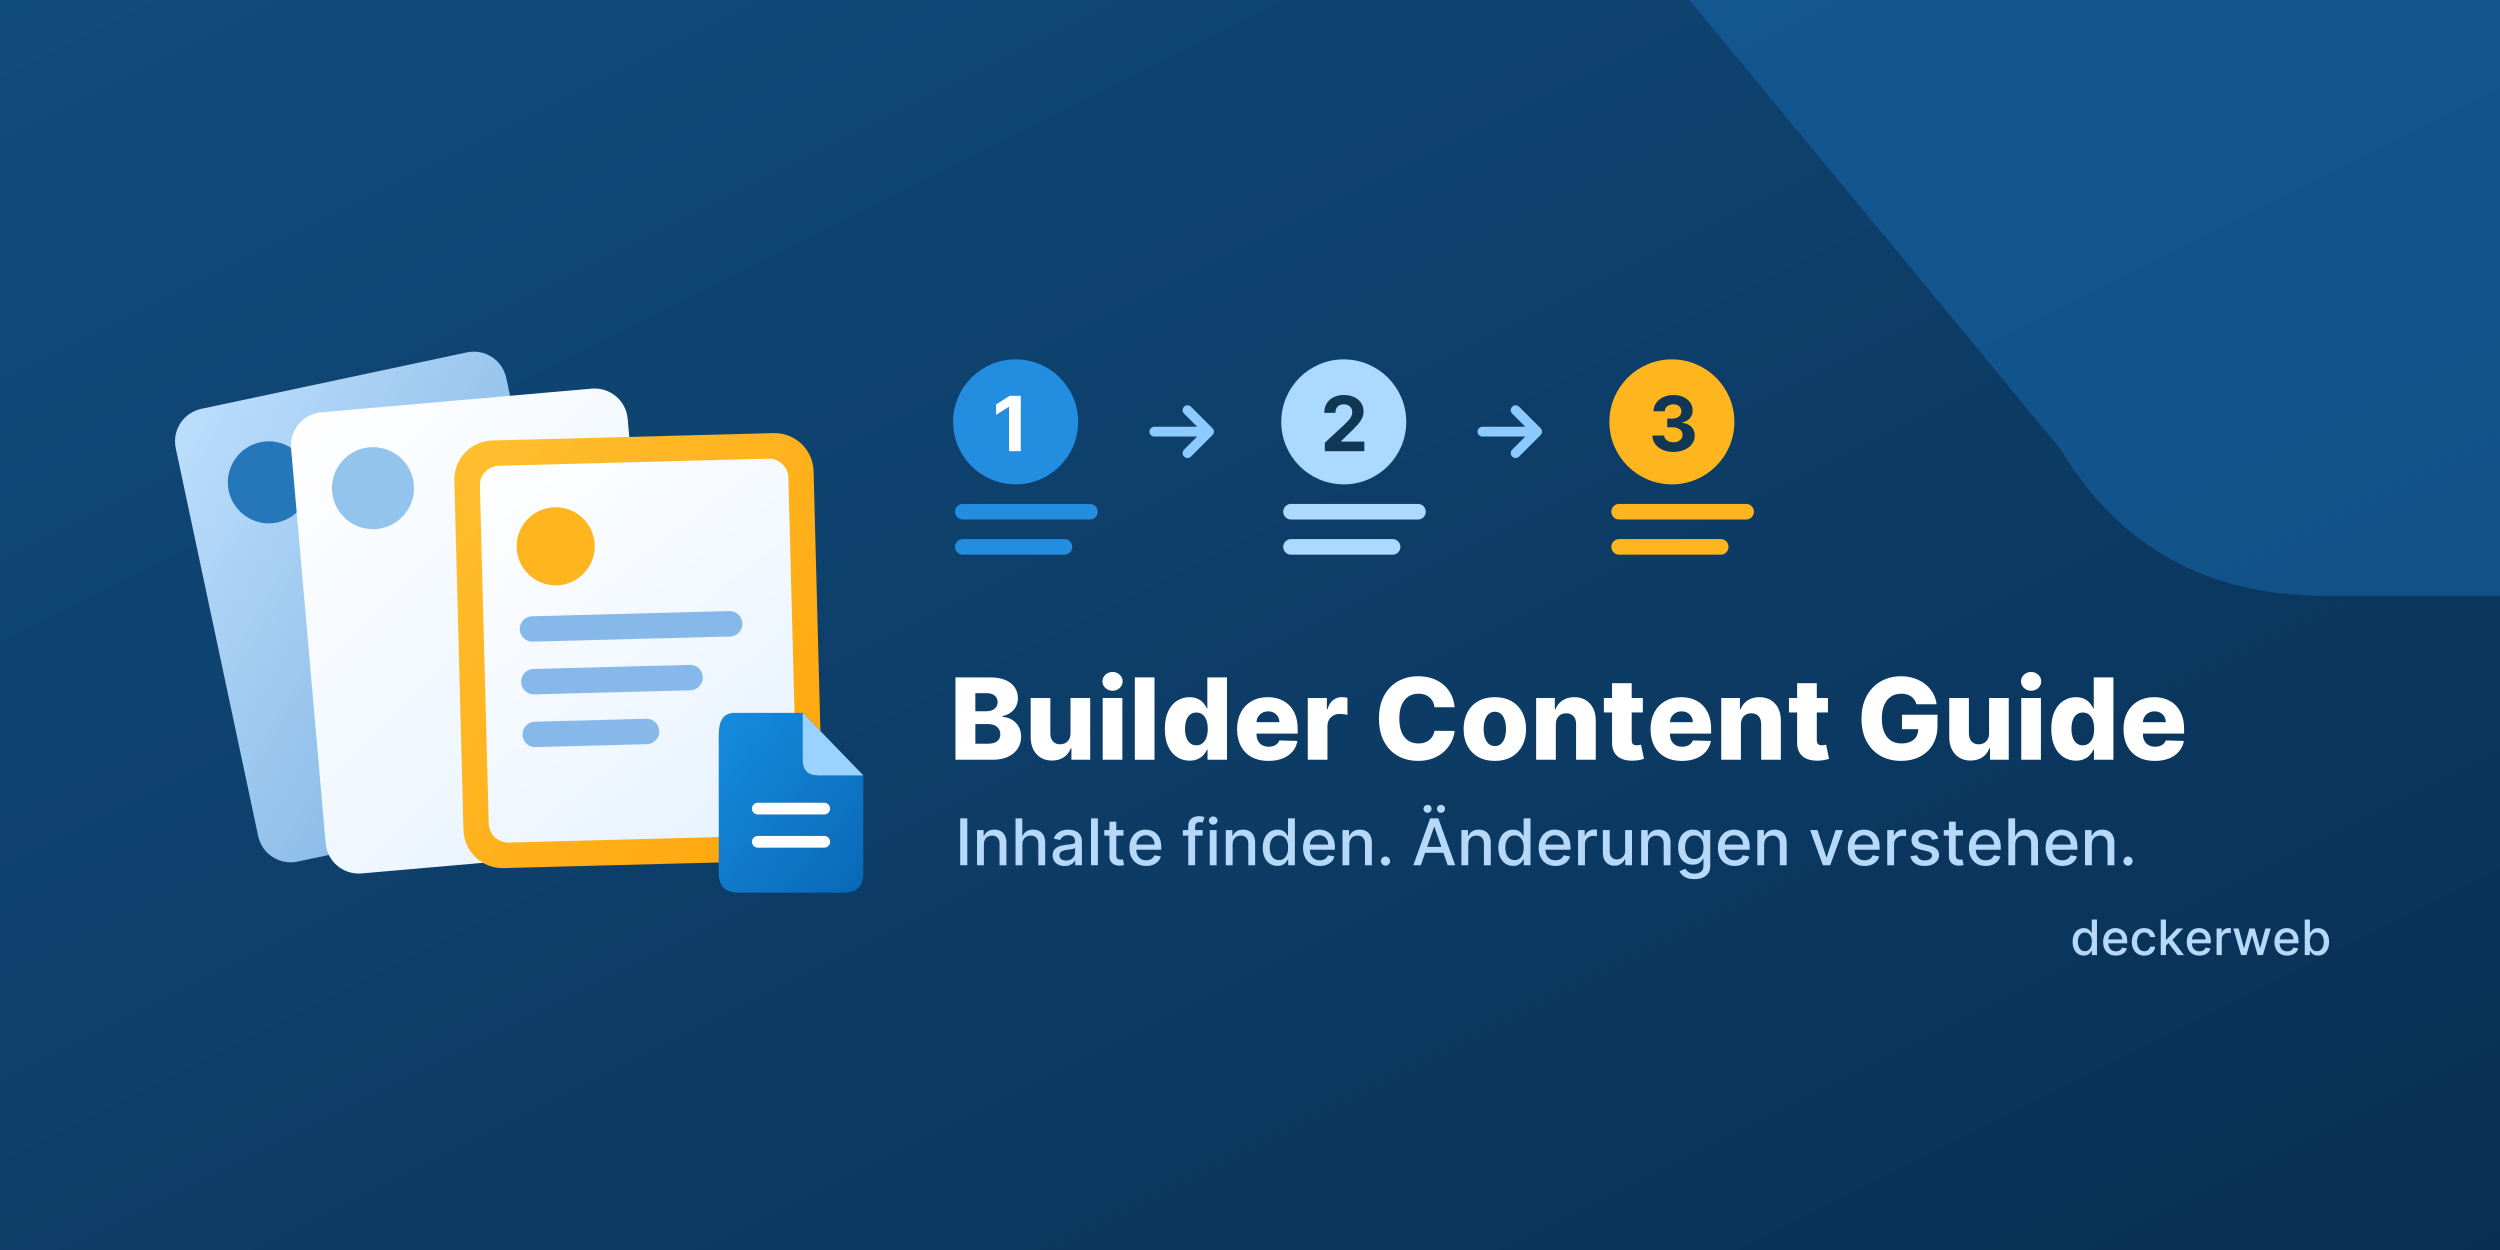
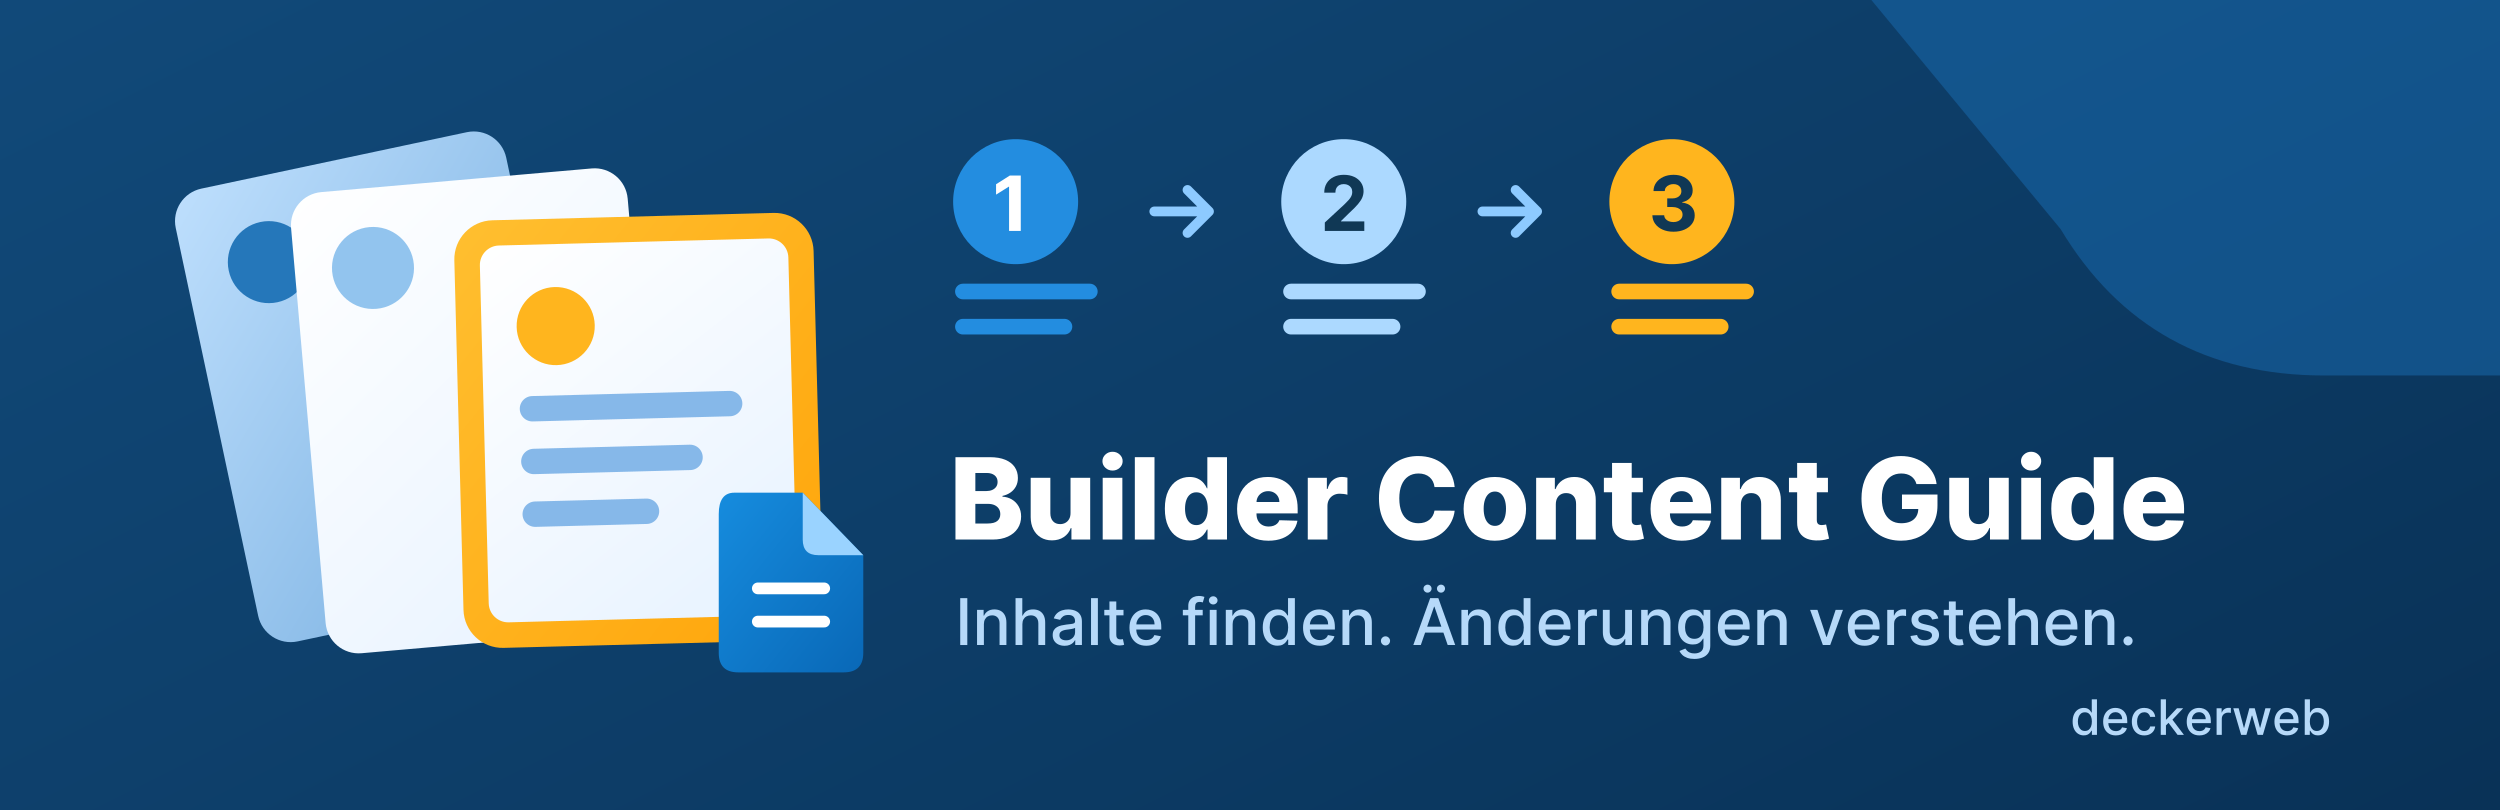
- <svg xmlns="http://www.w3.org/2000/svg" width="1280" height="640" viewBox="0 0 1280 640" role="img">
+ <svg xmlns="http://www.w3.org/2000/svg" width="772" height="250" viewBox="0 112.746 1280 414.508" role="img">
  <defs>
    <linearGradient id="navy" x2="1" y2="1">
      <stop stop-color="#124c7d" />
      <stop offset="1" stop-color="#082f53" />
    </linearGradient>
    <linearGradient id="rear" x2=".8" y2="1">
      <stop stop-color="#bedffd" />
      <stop offset="1" stop-color="#78afe0" />
    </linearGradient>
    <linearGradient id="paper" x2=".6" y2="1">
      <stop stop-color="#ffffff" />
      <stop offset="1" stop-color="#eaf4ff" />
    </linearGradient>
    <linearGradient id="amber" x2="1" y2="1">
      <stop stop-color="#ffbf30" />
      <stop offset="1" stop-color="#ffa50a" />
    </linearGradient>
    <linearGradient id="tab" x2="1" y2="1">
      <stop stop-color="#168cde" />
      <stop offset="1" stop-color="#0968b7" />
    </linearGradient>
  </defs>
  <rect x="0" y="0" width="1280" height="640" rx="0" fill="url(#navy)" />
  <path d="M865 0H1280V305H1190Q1100 305 1055 230Z" fill="#1767ab" opacity=".55" />
  <g transform="translate(112 186)">
    <g transform="rotate(-12 115 135)">
      <rect x="0" y="0" width="173" height="237" rx="17" fill="url(#rear)" />
      <circle cx="43" cy="44" r="21" fill="#2577ba" />
    </g>
    <g transform="rotate(-5 150 130)">
      <rect x="45" y="17" width="173" height="237" rx="17" fill="url(#paper)" />
      <circle cx="85" cy="58" r="21" fill="#92c4ee" />
    </g>
    <g transform="rotate(-1.5 200 150)">
      <rect x="123" y="38" width="184" height="219" rx="20" fill="url(#amber)" />
      <rect x="136" y="51" width="158" height="193" rx="10" fill="url(#paper)" />
      <circle cx="174" cy="93" r="20" fill="#ffb51e" />
      <path d="M161 135h101M161 162h80M161 189h57" fill="none" stroke="#86b8e9" stroke-width="13" stroke-linecap="round" />
    </g>
    <path d="M264 179H299L330 211V261Q330 271 320 271H266Q256 271 256 261V190Q256 179 264 179Z" fill="url(#tab)" />
    <path d="M299 179V203Q299 211 307 211H330Z" fill="#9ad3ff" />
    <path d="M276 228H310M276 245H310" stroke="white" stroke-width="6" stroke-linecap="round" />
  </g>
  <circle cx="520" cy="216" r="32" fill="#238de0" />
  <g aria-label="1" fill="white" transform="translate(508,231) scale(0.01384943, -0.01384943)">
    <path transform="translate(0,0)" d="M1056.795 2048V0H624.002V1636.806H612.002L143.201 1343.205V1727.199L650.401 2048Z" />
  </g>
  <path d="M493 262h65M493 280h52" stroke="#238de0" stroke-width="8" stroke-linecap="round" />
  <path d="M591 221h26m-9-11 11 11-11 11" stroke="#8dcaff" stroke-width="5" fill="none" stroke-linecap="round" stroke-linejoin="round" />
  <circle cx="688" cy="216" r="32" fill="#acd9ff" />
  <g aria-label="2" fill="#103855" transform="translate(676,231) scale(0.01384943, -0.01384943)">
    <path transform="translate(0,0)" d="M166.402 0V311.995L895.2 987.197Q988.401 1076.999 1051.901 1148.9Q1115.402 1220.801 1148.102 1290.402Q1180.802 1360.002 1180.802 1440.803Q1180.802 1531.403 1140.102 1596.604Q1099.401 1661.805 1028.401 1697.305Q957.4 1732.805 866.799 1732.805Q773.398 1732.805 703.297 1694.805Q633.197 1656.804 594.996 1586.004Q556.796 1515.203 556.796 1416.802H145.603Q145.603 1618.401 237.003 1766.401Q328.402 1914.4 492.002 1995.2Q655.601 2076 869.999 2076Q1089.598 2076 1253.497 1998.5Q1417.396 1921 1508.095 1784.2Q1598.795 1647.401 1598.795 1469.602Q1598.795 1353.602 1553.195 1240.702Q1507.595 1127.802 1391.596 990.602Q1275.596 853.403 1064.798 660.803L765.591 367.995V354.395H1626.395V0Z" />
  </g>
  <path d="M661 262h65M661 280h52" stroke="#acd9ff" stroke-width="8" stroke-linecap="round" />
  <path d="M759 221h26m-9-11 11 11-11 11" stroke="#8dcaff" stroke-width="5" fill="none" stroke-linecap="round" stroke-linejoin="round" />
  <circle cx="856" cy="216" r="32" fill="#ffb51e" />
  <g aria-label="3" fill="#103855" transform="translate(844,231) scale(0.01384943, -0.01384943)">
    <path transform="translate(0,0)" d="M923.199 -28Q698.8 -28 524.501 49.3Q350.202 126.599 249.802 263.399Q149.403 400.198 145.603 579.197H582.395Q586.195 504.196 631.496 447.696Q676.796 391.195 752.797 359.995Q828.798 328.794 923.999 328.794Q1023 328.794 1099.201 363.695Q1175.402 398.595 1218.403 460.796Q1261.404 522.997 1260.804 603.998Q1261.404 686.399 1215.903 749.8Q1170.403 813.201 1085.802 849.002Q1001.201 884.802 884.799 884.802H694.4V1203.198H884.799Q983.4 1203.198 1058.501 1236.999Q1133.602 1270.799 1175.902 1331.6Q1218.203 1392.401 1217.603 1472.802Q1218.203 1550.403 1181.802 1608.804Q1145.402 1667.204 1079.901 1700.005Q1014.4 1732.805 927.199 1732.805Q839.198 1732.805 766.098 1701.205Q692.997 1669.605 648.996 1611.804Q604.996 1554.003 602.396 1476.002H187.203Q190.203 1653.202 288.102 1788.201Q386.002 1923.201 552.401 1999.6Q718.801 2076 928.799 2076Q1140.998 2076 1300.097 1999.2Q1459.197 1922.4 1547.496 1791.7Q1635.795 1661 1635.195 1499.201Q1636.395 1326.801 1528.496 1212.001Q1420.597 1097.201 1248.797 1066.4V1050.4Q1475.196 1021.4 1593.796 893.7Q1712.395 765.999 1711.195 575.199Q1711.795 400.4 1610.496 264Q1509.196 127.6 1331.297 49.8Q1153.398 -28 923.199 -28Z" />
  </g>
  <path d="M829 262h65M829 280h52" stroke="#ffb51e" stroke-width="8" stroke-linecap="round" />
  <g aria-label="Builder Content Guide" fill="#ffffff" transform="translate(486,389) scale(0.02059659, -0.02059659)">
    <path transform="translate(0,0)" d="M155.201 0V2048H1008.799Q1238.799 2048 1394.199 1982.9Q1549.599 1917.8 1628.398 1801.1Q1707.198 1684.4 1707.198 1529.6Q1707.198 1412.799 1658.298 1321.199Q1609.398 1229.6 1523.098 1169.6Q1436.799 1109.6 1323.999 1085.6V1065.6Q1448.399 1060.4 1553.798 999.2Q1659.198 938 1723.198 829.6Q1787.198 721.2 1787.198 572.8Q1787.198 407.6 1703.198 278.2Q1619.199 148.8 1460.199 74.4Q1301.199 0 1074.399 0ZM649.598 399.197H956Q1116.602 399.197 1193.102 460.098Q1269.603 520.998 1269.603 630.399Q1269.603 708.799 1232.602 766.5Q1195.602 824.2 1127.602 855.7Q1059.601 887.201 964.801 887.201H649.598ZM649.598 1205.599H924Q1004.801 1205.599 1067.701 1232.799Q1130.602 1260 1166.502 1310.8Q1202.402 1361.601 1202.402 1433.601Q1202.402 1536.602 1129.202 1595.902Q1056.002 1655.203 932 1655.203H649.598Z" />
    <path transform="translate(1870,0)" d="M1145.601 663.199V1536H1634.397V0H1168V285.6H1152Q1101.2 144.6 978.4 62.3Q855.6 -20 683.2 -20Q525.601 -20 406.801 51.9Q288.001 123.8 222.001 253.5Q156.001 383.2 155.201 556.8V1536H643.997V652.799Q644.797 527.998 709.698 455.998Q774.598 383.997 887.198 383.997Q959.999 383.997 1018.699 416.598Q1077.4 449.198 1111.9 511.398Q1146.401 573.599 1145.601 663.199Z" />
    <path transform="translate(3660,0)" d="M155.201 0V1536H643.997V0ZM400.399 1715.201Q296.6 1715.201 222.7 1783.829Q148.8 1852.457 148.8 1948.828Q148.8 2045.2 222.814 2113.799Q296.828 2182.399 399.999 2182.399Q504.198 2182.399 577.698 2113.771Q651.198 2045.143 651.198 1948.772Q651.198 1852.401 577.698 1783.801Q504.198 1715.201 400.399 1715.201Z" />
    <path transform="translate(4459,0)" d="M643.997 2048V0H155.201V2048Z" />
    <path transform="translate(5258,0)" d="M716.001 -22.4Q546.401 -22.4 407.001 65.9Q267.601 154.2 185.001 329.9Q102.401 505.6 102.401 767.2Q102.401 1038 188.201 1212.8Q274.001 1387.6 413.601 1471.8Q553.201 1556 713.601 1556Q834.802 1556 921.102 1514.5Q1007.402 1473 1063.102 1408.1Q1118.802 1343.2 1148.001 1272.8H1158.402V2048H1647.198V0H1163.202V248.8H1148.001Q1117.202 178 1060.002 116.1Q1002.802 54.2 917.402 15.9Q832.002 -22.4 716.001 -22.4ZM885.599 359.197Q974.8 359.197 1038 409.698Q1101.201 460.198 1135.001 551.899Q1168.802 643.599 1168.802 768Q1168.802 893.601 1135.201 984.701Q1101.601 1075.802 1038.4 1125.102Q975.2 1174.403 885.599 1174.403Q794.798 1174.403 732.098 1124.302Q669.397 1074.202 636.697 982.901Q603.997 891.601 603.997 768Q603.997 643.999 636.897 552.099Q669.797 460.198 732.498 409.698Q795.198 359.197 885.599 359.197Z" />
    <path transform="translate(7060,0)" d="M872.8 -28.8Q631.6 -28.8 457.5 66.5Q283.401 161.8 189.701 339.3Q96.001 516.8 96.001 762.4Q96.001 1000 190.101 1178.5Q284.201 1357 455.3 1456.5Q626.4 1556 858.4 1556Q1021.599 1556 1157.799 1504.8Q1293.998 1453.6 1393.198 1353.701Q1492.398 1253.801 1546.998 1107.601Q1601.598 961.401 1601.598 772V649.601H267.201V933.599H1147.202Q1146.402 1012.4 1110.101 1073.201Q1073.801 1134.001 1011.301 1168.602Q948.8 1203.202 868 1203.202Q786.199 1203.202 720.898 1166.502Q655.597 1129.801 617.797 1067.6Q579.997 1005.4 578.397 926.399V636.801Q578.397 542.8 615.297 472.299Q652.198 401.799 720.198 362.898Q788.199 323.998 882.4 323.998Q946.6 323.998 999.7 342.098Q1052.801 360.198 1091.001 395.298Q1129.201 430.399 1148.001 480.799L1596.798 467.998Q1568.798 316.799 1474.198 205.299Q1379.598 93.8 1226.999 32.5Q1074.399 -28.8 872.8 -28.8Z" />
    <path transform="translate(8758,0)" d="M155.201 0V1536H629.597V1256.001H645.597Q687.597 1408.4 782.797 1482.6Q877.998 1556.8 1003.998 1556.8Q1037.998 1556.8 1074.198 1552.2Q1110.398 1547.6 1140.798 1539.2V1114.403Q1105.598 1126.203 1049.098 1133.103Q992.598 1140.003 948.798 1140.003Q861.598 1140.003 792.498 1101.503Q723.397 1063.003 683.697 994.302Q643.997 925.602 643.997 834.402V0Z" />
    <path transform="translate(10550,0)" d="M2014.398 1305.602H1513.602Q1504.402 1383.002 1473.102 1444.802Q1441.801 1506.603 1390.701 1550.903Q1339.6 1595.203 1270.4 1618.803Q1201.2 1642.403 1116.799 1642.403Q967.599 1642.403 860.298 1569.203Q752.997 1496.002 695.697 1357.802Q638.396 1219.601 638.396 1024Q638.396 820.399 696.497 682.598Q754.597 544.798 861.498 475.197Q968.399 405.597 1113.599 405.597Q1195.6 405.597 1263.2 426.797Q1330.8 447.997 1382.301 488.697Q1433.801 529.398 1467.502 587.698Q1501.202 645.998 1513.602 719.999L2014.398 716.799Q2000.798 581.398 1935.598 448.999Q1870.398 316.599 1755.998 208.499Q1641.598 100.399 1478.298 36.2Q1314.999 -28 1104 -28Q826 -28 606.4 94.4Q386.8 216.8 259.8 452Q132.801 687.2 132.801 1024Q132.801 1362.4 261.8 1597.2Q390.8 1832 610.8 1954Q830.8 2076 1104 2076Q1290.199 2076 1447.899 2024.6Q1605.598 1973.2 1725.998 1874.7Q1846.398 1776.201 1921.198 1633.101Q1995.998 1490.001 2014.398 1305.602Z" />
    <path transform="translate(12691,0)" d="M872 -28.8Q630.4 -28.8 456.7 70.6Q283.001 170 189.501 348.4Q96.001 526.8 96.001 763.2Q96.001 1000 189.501 1178.6Q283.001 1357.2 456.7 1456.6Q630.4 1556 872 1556Q1113.599 1556 1287.299 1456.6Q1460.998 1357.2 1554.498 1178.6Q1647.998 1000 1647.998 763.2Q1647.998 526.8 1554.498 348.4Q1460.998 170 1287.299 70.6Q1113.599 -28.8 872 -28.8ZM875.199 339.998Q962.801 339.998 1024.001 393.798Q1085.202 447.598 1117.402 543.599Q1149.602 639.599 1149.602 766.4Q1149.602 894 1117.402 989.801Q1085.202 1085.601 1024.001 1139.602Q962.801 1193.602 875.199 1193.602Q784.398 1193.602 721.598 1139.602Q658.797 1085.601 626.597 989.801Q594.397 894 594.397 766.4Q594.397 639.599 626.597 543.599Q658.797 447.598 721.598 393.798Q784.398 339.998 875.199 339.998Z" />
    <path transform="translate(14435,0)" d="M643.997 876.001V0H155.201V1536H619.997V1254.401H636.797Q687.597 1394.6 810.797 1475.3Q933.997 1556 1103.997 1556Q1265.597 1556 1385.397 1483.7Q1505.197 1411.4 1571.397 1281.7Q1637.597 1152 1636.797 979.2V0H1148.001V883.201Q1148.801 1010.602 1083.2 1082.902Q1017.6 1155.203 901.599 1155.203Q824.599 1155.203 766.498 1121.803Q708.398 1088.402 676.597 1026.002Q644.797 963.601 643.997 876.001Z" />
    <path transform="translate(16221,0)" d="M1021.598 1536V1176.002H52.801V1536ZM256.001 1904H744.797V483.199Q744.797 437.599 759.497 410.498Q774.198 383.398 801.898 371.698Q829.598 359.998 868.798 359.998Q896.599 359.998 928.398 365.698Q960.198 371.398 975.998 375.198L1049.598 22.4Q1015.198 11.8 951.798 -2.9Q888.399 -17.6 799.999 -21.6Q628 -29.6 505.701 18.6Q383.401 66.8 318.901 170Q254.401 273.2 256.001 428.799Z" />
    <path transform="translate(17338,0)" d="M872.8 -28.8Q631.6 -28.8 457.5 66.5Q283.401 161.8 189.701 339.3Q96.001 516.8 96.001 762.4Q96.001 1000 190.101 1178.5Q284.201 1357 455.3 1456.5Q626.4 1556 858.4 1556Q1021.599 1556 1157.799 1504.8Q1293.998 1453.6 1393.198 1353.701Q1492.398 1253.801 1546.998 1107.601Q1601.598 961.401 1601.598 772V649.601H267.201V933.599H1147.202Q1146.402 1012.4 1110.101 1073.201Q1073.801 1134.001 1011.301 1168.602Q948.8 1203.202 868 1203.202Q786.199 1203.202 720.898 1166.502Q655.597 1129.801 617.797 1067.6Q579.997 1005.4 578.397 926.399V636.801Q578.397 542.8 615.297 472.299Q652.198 401.799 720.198 362.898Q788.199 323.998 882.4 323.998Q946.6 323.998 999.7 342.098Q1052.801 360.198 1091.001 395.298Q1129.201 430.399 1148.001 480.799L1596.798 467.998Q1568.798 316.799 1474.198 205.299Q1379.598 93.8 1226.999 32.5Q1074.399 -28.8 872.8 -28.8Z" />
    <path transform="translate(19036,0)" d="M643.997 876.001V0H155.201V1536H619.997V1254.401H636.797Q687.597 1394.6 810.797 1475.3Q933.997 1556 1103.997 1556Q1265.597 1556 1385.397 1483.7Q1505.197 1411.4 1571.397 1281.7Q1637.597 1152 1636.797 979.2V0H1148.001V883.201Q1148.801 1010.602 1083.2 1082.902Q1017.6 1155.203 901.599 1155.203Q824.599 1155.203 766.498 1121.803Q708.398 1088.402 676.597 1026.002Q644.797 963.601 643.997 876.001Z" />
    <path transform="translate(20822,0)" d="M1021.598 1536V1176.002H52.801V1536ZM256.001 1904H744.797V483.199Q744.797 437.599 759.497 410.498Q774.198 383.398 801.898 371.698Q829.598 359.998 868.798 359.998Q896.599 359.998 928.398 365.698Q960.198 371.398 975.998 375.198L1049.598 22.4Q1015.198 11.8 951.798 -2.9Q888.399 -17.6 799.999 -21.6Q628 -29.6 505.701 18.6Q383.401 66.8 318.901 170Q254.401 273.2 256.001 428.799Z" />
    <path transform="translate(22545,0)" d="M1499.202 1379.2Q1482.202 1441.801 1449.102 1490.302Q1416.001 1538.802 1368.101 1573.002Q1320.201 1607.203 1258 1624.803Q1195.8 1642.403 1121.599 1642.403Q973.199 1642.403 864.598 1570.003Q755.997 1497.602 697.197 1360.202Q638.396 1222.801 638.396 1027.2Q638.396 829.999 695.397 690.998Q752.397 551.998 860.398 478.797Q968.399 405.597 1121.599 405.597Q1258.4 405.597 1352.901 450.297Q1447.401 494.998 1496.102 577.099Q1544.802 659.2 1544.802 770.401L1636.802 759.201H1139.2V1119.999H2021.598V848.799Q2021.598 574.2 1905.299 378Q1788.999 181.8 1585.299 76.9Q1381.599 -28 1118.399 -28Q824.8 -28 602.9 99.2Q381 226.4 256.9 461.6Q132.801 696.8 132.801 1020.8Q132.801 1272.6 207.9 1468.3Q283 1664 417.4 1799.8Q551.8 1935.6 729.4 2005.8Q906.999 2076 1111.999 2076Q1289.999 2076 1443.299 2025.1Q1596.599 1974.2 1715.099 1880.9Q1833.598 1787.6 1907.598 1659.9Q1981.598 1532.2 1999.999 1379.2Z" />
    <path transform="translate(24704,0)" d="M1145.601 663.199V1536H1634.397V0H1168V285.6H1152Q1101.2 144.6 978.4 62.3Q855.6 -20 683.2 -20Q525.601 -20 406.801 51.9Q288.001 123.8 222.001 253.5Q156.001 383.2 155.201 556.8V1536H643.997V652.799Q644.797 527.998 709.698 455.998Q774.598 383.997 887.198 383.997Q959.999 383.997 1018.699 416.598Q1077.4 449.198 1111.9 511.398Q1146.401 573.599 1145.601 663.199Z" />
    <path transform="translate(26494,0)" d="M155.201 0V1536H643.997V0ZM400.399 1715.201Q296.6 1715.201 222.7 1783.829Q148.8 1852.457 148.8 1948.828Q148.8 2045.2 222.814 2113.799Q296.828 2182.399 399.999 2182.399Q504.198 2182.399 577.698 2113.771Q651.198 2045.143 651.198 1948.772Q651.198 1852.401 577.698 1783.801Q504.198 1715.201 400.399 1715.201Z" />
    <path transform="translate(27293,0)" d="M716.001 -22.4Q546.401 -22.4 407.001 65.9Q267.601 154.2 185.001 329.9Q102.401 505.6 102.401 767.2Q102.401 1038 188.201 1212.8Q274.001 1387.6 413.601 1471.8Q553.201 1556 713.601 1556Q834.802 1556 921.102 1514.5Q1007.402 1473 1063.102 1408.1Q1118.802 1343.2 1148.001 1272.8H1158.402V2048H1647.198V0H1163.202V248.8H1148.001Q1117.202 178 1060.002 116.1Q1002.802 54.2 917.402 15.9Q832.002 -22.4 716.001 -22.4ZM885.599 359.197Q974.8 359.197 1038 409.698Q1101.201 460.198 1135.001 551.899Q1168.802 643.599 1168.802 768Q1168.802 893.601 1135.201 984.701Q1101.601 1075.802 1038.4 1125.102Q975.2 1174.403 885.599 1174.403Q794.798 1174.403 732.098 1124.302Q669.397 1074.202 636.697 982.901Q603.997 891.601 603.997 768Q603.997 643.999 636.897 552.099Q669.797 460.198 732.498 409.698Q795.198 359.197 885.599 359.197Z" />
    <path transform="translate(29095,0)" d="M872.8 -28.8Q631.6 -28.8 457.5 66.5Q283.401 161.8 189.701 339.3Q96.001 516.8 96.001 762.4Q96.001 1000 190.101 1178.5Q284.201 1357 455.3 1456.5Q626.4 1556 858.4 1556Q1021.599 1556 1157.799 1504.8Q1293.998 1453.6 1393.198 1353.701Q1492.398 1253.801 1546.998 1107.601Q1601.598 961.401 1601.598 772V649.601H267.201V933.599H1147.202Q1146.402 1012.4 1110.101 1073.201Q1073.801 1134.001 1011.301 1168.602Q948.8 1203.202 868 1203.202Q786.199 1203.202 720.898 1166.502Q655.597 1129.801 617.797 1067.6Q579.997 1005.4 578.397 926.399V636.801Q578.397 542.8 615.297 472.299Q652.198 401.799 720.198 362.898Q788.199 323.998 882.4 323.998Q946.6 323.998 999.7 342.098Q1052.801 360.198 1091.001 395.298Q1129.201 430.399 1148.001 480.799L1596.798 467.998Q1568.798 316.799 1474.198 205.299Q1379.598 93.8 1226.999 32.5Q1074.399 -28.8 872.8 -28.8Z" />
  </g>
  <g aria-label="Inhalte finden. Änderungen verstehen." fill="#b6d9f9" transform="translate(489,443) scale(0.01171875, -0.01171875)">
    <path transform="translate(0,0)" d="M534.402 2048V0H224.799V2048Z" />
    <path transform="translate(759,0)" d="M500.003 911.999V0H200.799V1536H488.003V1285.599H507.203Q560.403 1408.4 673.703 1482.2Q787.003 1556 960.003 1556Q1117.403 1556 1235.103 1490.3Q1352.803 1424.6 1418.103 1295.8Q1483.403 1167 1483.203 976.8V0H1183.999V940.799Q1184.199 1108.398 1097.3 1202.598Q1010.4 1296.797 858.401 1296.797Q754.401 1296.797 673.502 1251.697Q592.602 1206.598 546.403 1120.498Q500.203 1034.399 500.003 911.999Z" />
    <path transform="translate(2441,0)" d="M500.003 911.999V0H200.799V2048H496.003V1285.599H515.203Q568.803 1410.2 679.803 1483.1Q790.803 1556 969.603 1556Q1127.803 1556 1246.303 1491.2Q1364.803 1426.4 1430.503 1297.6Q1496.203 1168.8 1496.003 976.8V0H1196.799V940.799Q1196.999 1109.998 1109.9 1203.398Q1022.8 1296.797 868.001 1296.797Q761.801 1296.797 678.502 1251.697Q595.202 1206.598 547.703 1120.498Q500.203 1034.399 500.003 911.999Z" />
    <path transform="translate(4136,0)" d="M647.999 -33.6Q501.799 -33.6 384.099 20.5Q266.399 74.6 197.599 178.8Q128.799 283 128.799 433.6Q128.799 564.4 178.999 648.3Q229.199 732.2 314.199 781.2Q399.199 830.2 504.099 855Q608.999 879.8 718.399 892.8Q856.199 909.2 941.898 919.7Q1027.598 930.2 1066.998 953.9Q1106.398 977.6 1106.398 1032V1039.2Q1106.398 1169.599 1032.799 1241.599Q959.199 1313.598 814.4 1313.598Q663.401 1313.598 576.702 1247.498Q490.002 1181.399 456.803 1099.999L175.999 1163.998Q225.999 1303.998 322.298 1390.499Q418.598 1476.999 544.799 1516.5Q670.999 1556 809.6 1556Q901.801 1556 1005.202 1534.3Q1108.602 1512.599 1199.402 1455.699Q1290.202 1398.799 1347.902 1293.299Q1405.602 1187.8 1405.602 1020V0H1113.599V209.6H1101.599Q1073.198 152.4 1015.298 96.2Q957.398 40 866.298 3.2Q775.198 -33.6 647.999 -33.6ZM712.801 205.602Q837.4 205.602 925.699 254.801Q1013.999 304.001 1060.598 383.401Q1107.198 462.8 1107.198 553.6V751.999Q1090.798 735.799 1045.498 722.599Q1000.199 709.399 942.299 699.599Q884.4 689.799 829.1 682.599Q773.8 675.399 736.801 670.399Q650.401 658.799 578.701 633.099Q507.002 607.399 464.302 558.9Q421.603 510.4 421.603 430.4Q421.603 319.201 503.802 262.401Q586.001 205.602 712.801 205.602Z" />
    <path transform="translate(5739,0)" d="M500.003 2048V0H200.799V2048Z" />
    <path transform="translate(6440,0)" d="M918.402 1536V1295.998H79.199V1536ZM303.999 1904H603.203V450.801Q603.203 364.401 629.003 320.502Q654.802 276.602 696.602 261.302Q738.402 246.002 787.202 246.002Q823.401 246.002 850.102 250.802Q876.802 255.602 892.002 258.802L946.402 11.6Q919.802 2.2 871.702 -8.6Q823.601 -19.4 752.001 -20.4Q634 -22.4 531.799 21.9Q429.599 66.2 366.599 158Q303.599 249.8 303.999 389.201Z" />
    <path transform="translate(7487,0)" d="M863.2 -31.2Q636.4 -31.2 472.5 66.5Q308.599 164.2 220.299 341.7Q131.999 519.2 131.999 757.6Q131.999 994 220.399 1174Q308.799 1354 468.2 1455Q627.6 1556 841.6 1556Q972.401 1556 1094.201 1513.2Q1216.002 1470.4 1312.802 1378.299Q1409.602 1286.199 1466.002 1139.399Q1522.402 992.599 1522.402 784V678.399H300.799V902.401H1228.798Q1228.598 1019.6 1180.899 1111.299Q1133.199 1202.999 1046.699 1255.898Q960.2 1308.798 844 1308.798Q717.801 1308.798 624.602 1247.498Q531.403 1186.199 480.703 1087.4Q430.003 988.6 429.603 873.601V699.199Q429.603 545.2 484.203 437.201Q538.802 329.201 636.802 272.602Q734.801 216.002 865.6 216.002Q951.4 216.002 1021.3 240.402Q1091.199 264.802 1141.999 313.702Q1192.799 362.601 1219.999 435.201L1503.202 384.002Q1469.202 259.201 1381.802 165.701Q1294.402 72.2 1162.501 20.5Q1030.601 -31.2 863.2 -31.2Z" />
    <path transform="translate(9887,0)" d="M932.002 1536V1295.998H64V1536ZM301.599 0V1714.398Q301.599 1857.999 364.799 1953.399Q427.999 2048.8 531.999 2096.4Q636 2144 757.6 2144Q848.201 2144 912.101 2129.6Q976.002 2115.2 1007.202 2103.2L936.802 1860.798Q916.402 1867.398 883.202 1875.698Q850.001 1883.998 803.202 1883.998Q694.002 1883.998 647.402 1830.198Q600.803 1776.398 600.803 1674.399V0Z" />
    <path transform="translate(10926,0)" d="M200.799 0V1536H500.003V0ZM352.101 1772.799Q274.4 1772.799 218.8 1825.206Q163.2 1877.614 163.2 1951.207Q163.2 2024.8 218.829 2077.201Q274.458 2129.601 352.001 2129.601Q429.802 2129.601 485.302 2077.194Q540.802 2024.786 540.802 1951.193Q540.802 1877.599 485.302 1825.199Q429.802 1772.799 352.101 1772.799Z" />
    <path transform="translate(11627,0)" d="M500.003 911.999V0H200.799V1536H488.003V1285.599H507.203Q560.403 1408.4 673.703 1482.2Q787.003 1556 960.003 1556Q1117.403 1556 1235.103 1490.3Q1352.803 1424.6 1418.103 1295.8Q1483.403 1167 1483.203 976.8V0H1183.999V940.799Q1184.199 1108.398 1097.3 1202.598Q1010.4 1296.797 858.401 1296.797Q754.401 1296.797 673.502 1251.697Q592.602 1206.598 546.403 1120.498Q500.203 1034.399 500.003 911.999Z" />
    <path transform="translate(13309,0)" d="M775.999 -29.6Q589.599 -29.6 444.499 65.6Q299.399 160.8 216.499 338.6Q133.599 516.4 133.599 764.8Q133.599 1014 217.299 1191.2Q300.999 1368.4 446.899 1462.2Q592.799 1556 778.399 1556Q921.198 1556 1008.398 1508.5Q1095.598 1461 1144.398 1397.9Q1193.198 1334.8 1219.999 1287.2H1237.598V2048H1536.802V0H1244.798V239.2H1219.999Q1192.798 190 1142.498 126.9Q1092.198 63.8 1004.098 17.1Q915.998 -29.6 775.999 -29.6ZM842.401 224.803Q971.2 224.803 1060.5 293.302Q1149.799 361.802 1196.499 484.101Q1243.198 606.401 1243.198 768Q1243.198 928.399 1197.299 1048.299Q1151.399 1168.198 1062.1 1234.898Q972.8 1301.597 842.401 1301.597Q707.202 1301.597 616.902 1231.698Q526.603 1161.798 481.303 1041.099Q436.003 920.399 436.003 768Q436.003 614.001 482.103 490.901Q528.203 367.802 618.502 296.302Q708.802 224.803 842.401 224.803Z" />
    <path transform="translate(15071,0)" d="M863.2 -31.2Q636.4 -31.2 472.5 66.5Q308.599 164.2 220.299 341.7Q131.999 519.2 131.999 757.6Q131.999 994 220.399 1174Q308.799 1354 468.2 1455Q627.6 1556 841.6 1556Q972.401 1556 1094.201 1513.2Q1216.002 1470.4 1312.802 1378.299Q1409.602 1286.199 1466.002 1139.399Q1522.402 992.599 1522.402 784V678.399H300.799V902.401H1228.798Q1228.598 1019.6 1180.899 1111.299Q1133.199 1202.999 1046.699 1255.898Q960.2 1308.798 844 1308.798Q717.801 1308.798 624.602 1247.498Q531.403 1186.199 480.703 1087.4Q430.003 988.6 429.603 873.601V699.199Q429.603 545.2 484.203 437.201Q538.802 329.201 636.802 272.602Q734.801 216.002 865.6 216.002Q951.4 216.002 1021.3 240.402Q1091.199 264.802 1141.999 313.702Q1192.799 362.601 1219.999 435.201L1503.202 384.002Q1469.202 259.201 1381.802 165.701Q1294.402 72.2 1162.501 20.5Q1030.601 -31.2 863.2 -31.2Z" />
    <path transform="translate(16725,0)" d="M500.003 911.999V0H200.799V1536H488.003V1285.599H507.203Q560.403 1408.4 673.703 1482.2Q787.003 1556 960.003 1556Q1117.403 1556 1235.103 1490.3Q1352.803 1424.6 1418.103 1295.8Q1483.403 1167 1483.203 976.8V0H1183.999V940.799Q1184.199 1108.398 1097.3 1202.598Q1010.4 1296.797 858.401 1296.797Q754.401 1296.797 673.502 1251.697Q592.602 1206.598 546.403 1120.498Q500.203 1034.399 500.003 911.999Z" />
    <path transform="translate(18407,0)" d="M398.401 -19.2Q316 -19.2 257.1 39.5Q198.199 98.201 198.399 180.801Q198.199 262.802 257.1 321.402Q316 380.002 398.401 380.002Q479.601 380.002 538.901 321.402Q598.202 262.802 598.402 180.801Q598.202 126.001 570.702 80.5Q543.201 35 498.201 7.9Q453.201 -19.2 398.401 -19.2Z" />
    <path transform="translate(19950,0)" d="M398.404 0H70.4L807.199 2048H1164.005L1900.804 0H1572.8L993.602 1675.997H977.602ZM452.802 801.6H1516.802V542.398H452.802ZM692.002 2288.799Q621.201 2288.799 568.201 2341.199Q515.201 2393.6 515.201 2463.2Q515.201 2537.6 568.201 2587.601Q621.201 2637.601 692.002 2637.601Q767.002 2637.601 817.502 2587.601Q868.003 2537.6 868.003 2463.2Q868.003 2393.6 817.502 2341.199Q767.002 2288.799 692.002 2288.799ZM1280.002 2288.799Q1209.202 2288.799 1156.202 2341.199Q1103.201 2393.6 1103.201 2463.2Q1103.201 2537.6 1156.202 2587.601Q1209.202 2637.601 1280.002 2637.601Q1355.003 2637.601 1405.503 2587.601Q1456.003 2537.6 1456.003 2463.2Q1456.003 2393.6 1405.503 2341.199Q1355.003 2288.799 1280.002 2288.799Z" />
    <path transform="translate(21921,0)" d="M500.003 911.999V0H200.799V1536H488.003V1285.599H507.203Q560.403 1408.4 673.703 1482.2Q787.003 1556 960.003 1556Q1117.403 1556 1235.103 1490.3Q1352.803 1424.6 1418.103 1295.8Q1483.403 1167 1483.203 976.8V0H1183.999V940.799Q1184.199 1108.398 1097.3 1202.598Q1010.4 1296.797 858.401 1296.797Q754.401 1296.797 673.502 1251.697Q592.602 1206.598 546.403 1120.498Q500.203 1034.399 500.003 911.999Z" />
    <path transform="translate(23603,0)" d="M775.999 -29.6Q589.599 -29.6 444.499 65.6Q299.399 160.8 216.499 338.6Q133.599 516.4 133.599 764.8Q133.599 1014 217.299 1191.2Q300.999 1368.4 446.899 1462.2Q592.799 1556 778.399 1556Q921.198 1556 1008.398 1508.5Q1095.598 1461 1144.398 1397.9Q1193.198 1334.8 1219.999 1287.2H1237.598V2048H1536.802V0H1244.798V239.2H1219.999Q1192.798 190 1142.498 126.9Q1092.198 63.8 1004.098 17.1Q915.998 -29.6 775.999 -29.6ZM842.401 224.803Q971.2 224.803 1060.5 293.302Q1149.799 361.802 1196.499 484.101Q1243.198 606.401 1243.198 768Q1243.198 928.399 1197.299 1048.299Q1151.399 1168.198 1062.1 1234.898Q972.8 1301.597 842.401 1301.597Q707.202 1301.597 616.902 1231.698Q526.603 1161.798 481.303 1041.099Q436.003 920.399 436.003 768Q436.003 614.001 482.103 490.901Q528.203 367.802 618.502 296.302Q708.802 224.803 842.401 224.803Z" />
    <path transform="translate(25365,0)" d="M863.2 -31.2Q636.4 -31.2 472.5 66.5Q308.599 164.2 220.299 341.7Q131.999 519.2 131.999 757.6Q131.999 994 220.399 1174Q308.799 1354 468.2 1455Q627.6 1556 841.6 1556Q972.401 1556 1094.201 1513.2Q1216.002 1470.4 1312.802 1378.299Q1409.602 1286.199 1466.002 1139.399Q1522.402 992.599 1522.402 784V678.399H300.799V902.401H1228.798Q1228.598 1019.6 1180.899 1111.299Q1133.199 1202.999 1046.699 1255.898Q960.2 1308.798 844 1308.798Q717.801 1308.798 624.602 1247.498Q531.403 1186.199 480.703 1087.4Q430.003 988.6 429.603 873.601V699.199Q429.603 545.2 484.203 437.201Q538.802 329.201 636.802 272.602Q734.801 216.002 865.6 216.002Q951.4 216.002 1021.3 240.402Q1091.199 264.802 1141.999 313.702Q1192.799 362.601 1219.999 435.201L1503.202 384.002Q1469.202 259.201 1381.802 165.701Q1294.402 72.2 1162.501 20.5Q1030.601 -31.2 863.2 -31.2Z" />
    <path transform="translate(27019,0)" d="M200.799 0V1536H490.403V1291.999H506.403Q548.403 1415.6 654.703 1487.4Q761.002 1559.2 896.002 1559.2Q924.002 1559.2 962.302 1557.3Q1000.602 1555.4 1023.202 1551.8V1265.597Q1005.402 1270.797 959.402 1277.397Q913.402 1283.997 867.202 1283.997Q761.402 1283.997 678.502 1239.497Q595.603 1194.997 547.803 1116.698Q500.003 1038.398 500.003 937.598V0Z" />
    <path transform="translate(28101,0)" d="M1174.399 636.801V1536H1473.603V0H1180V266.4H1164Q1110.8 143.4 994.6 61.7Q878.4 -20 704.8 -20Q557.399 -20 443.699 45.6Q329.999 111.2 265.499 240Q200.999 368.8 200.799 559.2V1536H500.003V595.201Q500.203 438.002 587.302 345.002Q674.402 252.003 812.802 252.003Q897.001 252.003 980.301 293.902Q1063.6 335.802 1119.1 421.102Q1174.599 506.401 1174.399 636.801Z" />
    <path transform="translate(29775,0)" d="M500.003 911.999V0H200.799V1536H488.003V1285.599H507.203Q560.403 1408.4 673.703 1482.2Q787.003 1556 960.003 1556Q1117.403 1556 1235.103 1490.3Q1352.803 1424.6 1418.103 1295.8Q1483.403 1167 1483.203 976.8V0H1183.999V940.799Q1184.199 1108.398 1097.3 1202.598Q1010.4 1296.797 858.401 1296.797Q754.401 1296.797 673.502 1251.697Q592.602 1206.598 546.403 1120.498Q500.203 1034.399 500.003 911.999Z" />
    <path transform="translate(31457,0)" d="M844.801 -608Q661.8 -608 530.499 -560.1Q399.199 -512.199 315.899 -432.899Q232.599 -353.598 191.999 -259.998L448.803 -154.399Q476.003 -197.799 521.603 -247.399Q567.203 -296.999 645.702 -332.098Q724.202 -367.198 848.001 -367.198Q1018.2 -367.198 1129.099 -284.798Q1239.999 -202.399 1239.999 -21.6V280H1220.799Q1193.999 230.799 1143.598 170.699Q1093.198 110.599 1004.998 66.9Q916.798 23.2 775.999 23.2Q594.399 23.2 448.899 108.8Q303.399 194.4 218.499 361.8Q133.599 529.2 133.599 774.4Q133.599 1018.8 217.299 1194Q300.999 1369.2 446.899 1462.6Q592.799 1556 778.399 1556Q921.198 1556 1009.198 1508.5Q1097.198 1461 1146.798 1397.9Q1196.398 1334.8 1223.198 1287.2H1244.798V1536H1537.602V-34.399Q1537.602 -231.799 1445.902 -358.7Q1354.202 -485.6 1197.402 -546.8Q1040.601 -608 844.801 -608ZM842.401 271.202Q971.2 271.202 1060.5 331.702Q1149.799 392.202 1196.499 505.701Q1243.198 619.201 1243.198 777.6Q1243.198 933.199 1197.299 1051.099Q1151.399 1168.998 1062.1 1235.298Q972.8 1301.597 842.401 1301.597Q707.202 1301.597 616.902 1232.098Q526.603 1162.598 481.303 1043.899Q436.003 925.199 436.003 777.6Q436.003 626.8 482.103 512.901Q528.203 399.001 618.502 335.102Q708.802 271.202 842.401 271.202Z" />
    <path transform="translate(33195,0)" d="M863.2 -31.2Q636.4 -31.2 472.5 66.5Q308.599 164.2 220.299 341.7Q131.999 519.2 131.999 757.6Q131.999 994 220.399 1174Q308.799 1354 468.2 1455Q627.6 1556 841.6 1556Q972.401 1556 1094.201 1513.2Q1216.002 1470.4 1312.802 1378.299Q1409.602 1286.199 1466.002 1139.399Q1522.402 992.599 1522.402 784V678.399H300.799V902.401H1228.798Q1228.598 1019.6 1180.899 1111.299Q1133.199 1202.999 1046.699 1255.898Q960.2 1308.798 844 1308.798Q717.801 1308.798 624.602 1247.498Q531.403 1186.199 480.703 1087.4Q430.003 988.6 429.603 873.601V699.199Q429.603 545.2 484.203 437.201Q538.802 329.201 636.802 272.602Q734.801 216.002 865.6 216.002Q951.4 216.002 1021.3 240.402Q1091.199 264.802 1141.999 313.702Q1192.799 362.601 1219.999 435.201L1503.202 384.002Q1469.202 259.201 1381.802 165.701Q1294.402 72.2 1162.501 20.5Q1030.601 -31.2 863.2 -31.2Z" />
    <path transform="translate(34849,0)" d="M500.003 911.999V0H200.799V1536H488.003V1285.599H507.203Q560.403 1408.4 673.703 1482.2Q787.003 1556 960.003 1556Q1117.403 1556 1235.103 1490.3Q1352.803 1424.6 1418.103 1295.8Q1483.403 1167 1483.203 976.8V0H1183.999V940.799Q1184.199 1108.398 1097.3 1202.598Q1010.4 1296.797 858.401 1296.797Q754.401 1296.797 673.502 1251.697Q592.602 1206.598 546.403 1120.498Q500.203 1034.399 500.003 911.999Z" />
    <path transform="translate(37277,0)" d="M1515.203 1536 957.603 0H637.598L79.999 1536H400.803L789.601 353.603H805.601L1194.399 1536Z" />
    <path transform="translate(38872,0)" d="M863.2 -31.2Q636.4 -31.2 472.5 66.5Q308.599 164.2 220.299 341.7Q131.999 519.2 131.999 757.6Q131.999 994 220.399 1174Q308.799 1354 468.2 1455Q627.6 1556 841.6 1556Q972.401 1556 1094.201 1513.2Q1216.002 1470.4 1312.802 1378.299Q1409.602 1286.199 1466.002 1139.399Q1522.402 992.599 1522.402 784V678.399H300.799V902.401H1228.798Q1228.598 1019.6 1180.899 1111.299Q1133.199 1202.999 1046.699 1255.898Q960.2 1308.798 844 1308.798Q717.801 1308.798 624.602 1247.498Q531.403 1186.199 480.703 1087.4Q430.003 988.6 429.603 873.601V699.199Q429.603 545.2 484.203 437.201Q538.802 329.201 636.802 272.602Q734.801 216.002 865.6 216.002Q951.4 216.002 1021.3 240.402Q1091.199 264.802 1141.999 313.702Q1192.799 362.601 1219.999 435.201L1503.202 384.002Q1469.202 259.201 1381.802 165.701Q1294.402 72.2 1162.501 20.5Q1030.601 -31.2 863.2 -31.2Z" />
    <path transform="translate(40526,0)" d="M200.799 0V1536H490.403V1291.999H506.403Q548.403 1415.6 654.703 1487.4Q761.002 1559.2 896.002 1559.2Q924.002 1559.2 962.302 1557.3Q1000.602 1555.4 1023.202 1551.8V1265.597Q1005.402 1270.797 959.402 1277.397Q913.402 1283.997 867.202 1283.997Q761.402 1283.997 678.502 1239.497Q595.603 1194.997 547.803 1116.698Q500.003 1038.398 500.003 937.598V0Z" />
    <path transform="translate(41608,0)" d="M1352.003 1160.798 1080.799 1112.799Q1064 1164.599 1027.4 1211.799Q990.8 1258.998 928.9 1289.098Q867 1319.198 773.601 1319.198Q646.602 1319.198 561.602 1262.398Q476.603 1205.599 476.803 1116.8Q476.603 1039.6 533.902 993Q591.202 946.401 717.601 916.001L962.402 860.001Q1174.403 811.401 1278.303 709.101Q1382.203 606.801 1382.403 444.001Q1382.203 305.601 1302.503 198.3Q1222.803 91 1081.502 29.9Q940.202 -31.2 754.401 -31.2Q496 -31.2 333.099 79.201Q170.199 189.601 132.799 393.602L421.603 438.401Q449.403 324.602 533.302 267.102Q617.202 209.602 752.001 209.602Q899.2 209.602 987.1 271.202Q1074.999 332.801 1075.199 421.6Q1074.999 494.4 1021.699 543.2Q968.4 591.999 857.6 616.799L598.4 674.399Q382.599 722.599 280.399 829.999Q178.199 937.399 178.399 1100.799Q178.199 1236.8 254.099 1339.1Q329.999 1441.4 463.9 1498.7Q597.8 1556 771.201 1556Q1020.202 1556 1163.103 1448.4Q1306.003 1340.799 1352.003 1160.798Z" />
    <path transform="translate(43117,0)" d="M918.402 1536V1295.998H79.199V1536ZM303.999 1904H603.203V450.801Q603.203 364.401 629.003 320.502Q654.802 276.602 696.602 261.302Q738.402 246.002 787.202 246.002Q823.401 246.002 850.102 250.802Q876.802 255.602 892.002 258.802L946.402 11.6Q919.802 2.2 871.702 -8.6Q823.601 -19.4 752.001 -20.4Q634 -22.4 531.799 21.9Q429.599 66.2 366.599 158Q303.599 249.8 303.999 389.201Z" />
    <path transform="translate(44164,0)" d="M863.2 -31.2Q636.4 -31.2 472.5 66.5Q308.599 164.2 220.299 341.7Q131.999 519.2 131.999 757.6Q131.999 994 220.399 1174Q308.799 1354 468.2 1455Q627.6 1556 841.6 1556Q972.401 1556 1094.201 1513.2Q1216.002 1470.4 1312.802 1378.299Q1409.602 1286.199 1466.002 1139.399Q1522.402 992.599 1522.402 784V678.399H300.799V902.401H1228.798Q1228.598 1019.6 1180.899 1111.299Q1133.199 1202.999 1046.699 1255.898Q960.2 1308.798 844 1308.798Q717.801 1308.798 624.602 1247.498Q531.403 1186.199 480.703 1087.4Q430.003 988.6 429.603 873.601V699.199Q429.603 545.2 484.203 437.201Q538.802 329.201 636.802 272.602Q734.801 216.002 865.6 216.002Q951.4 216.002 1021.3 240.402Q1091.199 264.802 1141.999 313.702Q1192.799 362.601 1219.999 435.201L1503.202 384.002Q1469.202 259.201 1381.802 165.701Q1294.402 72.2 1162.501 20.5Q1030.601 -31.2 863.2 -31.2Z" />
    <path transform="translate(45818,0)" d="M500.003 911.999V0H200.799V2048H496.003V1285.599H515.203Q568.803 1410.2 679.803 1483.1Q790.803 1556 969.603 1556Q1127.803 1556 1246.303 1491.2Q1364.803 1426.4 1430.503 1297.6Q1496.203 1168.8 1496.003 976.8V0H1196.799V940.799Q1196.999 1109.998 1109.9 1203.398Q1022.8 1296.797 868.001 1296.797Q761.801 1296.797 678.502 1251.697Q595.202 1206.598 547.703 1120.498Q500.203 1034.399 500.003 911.999Z" />
    <path transform="translate(47513,0)" d="M863.2 -31.2Q636.4 -31.2 472.5 66.5Q308.599 164.2 220.299 341.7Q131.999 519.2 131.999 757.6Q131.999 994 220.399 1174Q308.799 1354 468.2 1455Q627.6 1556 841.6 1556Q972.401 1556 1094.201 1513.2Q1216.002 1470.4 1312.802 1378.299Q1409.602 1286.199 1466.002 1139.399Q1522.402 992.599 1522.402 784V678.399H300.799V902.401H1228.798Q1228.598 1019.6 1180.899 1111.299Q1133.199 1202.999 1046.699 1255.898Q960.2 1308.798 844 1308.798Q717.801 1308.798 624.602 1247.498Q531.403 1186.199 480.703 1087.4Q430.003 988.6 429.603 873.601V699.199Q429.603 545.2 484.203 437.201Q538.802 329.201 636.802 272.602Q734.801 216.002 865.6 216.002Q951.4 216.002 1021.3 240.402Q1091.199 264.802 1141.999 313.702Q1192.799 362.601 1219.999 435.201L1503.202 384.002Q1469.202 259.201 1381.802 165.701Q1294.402 72.2 1162.501 20.5Q1030.601 -31.2 863.2 -31.2Z" />
    <path transform="translate(49167,0)" d="M500.003 911.999V0H200.799V1536H488.003V1285.599H507.203Q560.403 1408.4 673.703 1482.2Q787.003 1556 960.003 1556Q1117.403 1556 1235.103 1490.3Q1352.803 1424.6 1418.103 1295.8Q1483.403 1167 1483.203 976.8V0H1183.999V940.799Q1184.199 1108.398 1097.3 1202.598Q1010.4 1296.797 858.401 1296.797Q754.401 1296.797 673.502 1251.697Q592.602 1206.598 546.403 1120.498Q500.203 1034.399 500.003 911.999Z" />
    <path transform="translate(50849,0)" d="M398.401 -19.2Q316 -19.2 257.1 39.5Q198.199 98.201 198.399 180.801Q198.199 262.802 257.1 321.402Q316 380.002 398.401 380.002Q479.601 380.002 538.901 321.402Q598.202 262.802 598.402 180.801Q598.202 126.001 570.702 80.5Q543.201 35 498.201 7.9Q453.201 -19.2 398.401 -19.2Z" />
  </g>
  <g aria-label="deckerweb" fill="#b6d9f9" transform="translate(1060,489) scale(0.008877841, -0.008877841)">
    <path transform="translate(0,0)" d="M775.999 -29.6Q589.599 -29.6 444.499 65.6Q299.399 160.8 216.499 338.6Q133.599 516.4 133.599 764.8Q133.599 1014 217.299 1191.2Q300.999 1368.4 446.899 1462.2Q592.799 1556 778.399 1556Q921.198 1556 1008.398 1508.5Q1095.598 1461 1144.398 1397.9Q1193.198 1334.8 1219.999 1287.2H1237.598V2048H1536.802V0H1244.798V239.2H1219.999Q1192.798 190 1142.498 126.9Q1092.198 63.8 1004.098 17.1Q915.998 -29.6 775.999 -29.6ZM842.401 224.803Q971.2 224.803 1060.5 293.302Q1149.799 361.802 1196.499 484.101Q1243.198 606.401 1243.198 768Q1243.198 928.399 1197.299 1048.299Q1151.399 1168.198 1062.1 1234.898Q972.8 1301.597 842.401 1301.597Q707.202 1301.597 616.902 1231.698Q526.603 1161.798 481.303 1041.099Q436.003 920.399 436.003 768Q436.003 614.001 482.103 490.901Q528.203 367.802 618.502 296.302Q708.802 224.803 842.401 224.803Z" />
    <path transform="translate(1762,0)" d="M863.2 -31.2Q636.4 -31.2 472.5 66.5Q308.599 164.2 220.299 341.7Q131.999 519.2 131.999 757.6Q131.999 994 220.399 1174Q308.799 1354 468.2 1455Q627.6 1556 841.6 1556Q972.401 1556 1094.201 1513.2Q1216.002 1470.4 1312.802 1378.299Q1409.602 1286.199 1466.002 1139.399Q1522.402 992.599 1522.402 784V678.399H300.799V902.401H1228.798Q1228.598 1019.6 1180.899 1111.299Q1133.199 1202.999 1046.699 1255.898Q960.2 1308.798 844 1308.798Q717.801 1308.798 624.602 1247.498Q531.403 1186.199 480.703 1087.4Q430.003 988.6 429.603 873.601V699.199Q429.603 545.2 484.203 437.201Q538.802 329.201 636.802 272.602Q734.801 216.002 865.6 216.002Q951.4 216.002 1021.3 240.402Q1091.199 264.802 1141.999 313.702Q1192.799 362.601 1219.999 435.201L1503.202 384.002Q1469.202 259.201 1381.802 165.701Q1294.402 72.2 1162.501 20.5Q1030.601 -31.2 863.2 -31.2Z" />
    <path transform="translate(3416,0)" d="M848 -31.2Q625.2 -31.2 464.8 70.3Q304.4 171.8 218.199 350.7Q131.999 529.6 131.999 760.8Q131.999 995.2 220.199 1174.5Q308.399 1353.8 468.4 1454.9Q628.4 1556 844.801 1556Q1019.601 1556 1156.702 1491.7Q1293.802 1427.399 1378.402 1311.299Q1463.002 1195.198 1479.202 1039.998H1187.999Q1164.199 1148.198 1078.499 1226.098Q992.8 1303.998 849.601 1303.998Q724.801 1303.998 631.202 1238.498Q537.603 1172.998 485.603 1052.699Q433.603 932.399 433.603 768Q433.603 600.401 484.803 478.101Q536.003 355.802 629.602 289.102Q723.201 222.403 849.601 222.403Q935.4 222.403 1004.8 253.703Q1074.2 285.003 1121.699 344.102Q1169.199 403.202 1187.999 486.402H1479.202Q1462.602 337.002 1381.802 220.101Q1301.002 103.201 1165.302 36Q1029.601 -31.2 848 -31.2Z" />
    <path transform="translate(5015,0)" d="M476.002 520.798 473.603 885.602H526.403L1138.399 1536H1496.003L798.404 795.999H751.203ZM200.799 0V2048H500.003V0ZM1171.199 0 620.802 729.598 827.204 939.201 1537.603 0Z" />
    <path transform="translate(6582,0)" d="M863.2 -31.2Q636.4 -31.2 472.5 66.5Q308.599 164.2 220.299 341.7Q131.999 519.2 131.999 757.6Q131.999 994 220.399 1174Q308.799 1354 468.2 1455Q627.6 1556 841.6 1556Q972.401 1556 1094.201 1513.2Q1216.002 1470.4 1312.802 1378.299Q1409.602 1286.199 1466.002 1139.399Q1522.402 992.599 1522.402 784V678.399H300.799V902.401H1228.798Q1228.598 1019.6 1180.899 1111.299Q1133.199 1202.999 1046.699 1255.898Q960.2 1308.798 844 1308.798Q717.801 1308.798 624.602 1247.498Q531.403 1186.199 480.703 1087.4Q430.003 988.6 429.603 873.601V699.199Q429.603 545.2 484.203 437.201Q538.802 329.201 636.802 272.602Q734.801 216.002 865.6 216.002Q951.4 216.002 1021.3 240.402Q1091.199 264.802 1141.999 313.702Q1192.799 362.601 1219.999 435.201L1503.202 384.002Q1469.202 259.201 1381.802 165.701Q1294.402 72.2 1162.501 20.5Q1030.601 -31.2 863.2 -31.2Z" />
    <path transform="translate(8236,0)" d="M200.799 0V1536H490.403V1291.999H506.403Q548.403 1415.6 654.703 1487.4Q761.002 1559.2 896.002 1559.2Q924.002 1559.2 962.302 1557.3Q1000.602 1555.4 1023.202 1551.8V1265.597Q1005.402 1270.797 959.402 1277.397Q913.402 1283.997 867.202 1283.997Q761.402 1283.997 678.502 1239.497Q595.603 1194.997 547.803 1116.698Q500.003 1038.398 500.003 937.598V0Z" />
    <path transform="translate(9318,0)" d="M533.598 0 82.399 1536H391.203L692.001 408.003H707.201L1008.799 1536H1317.603L1617.601 412.803H1632.801L1931.999 1536H2240.803L1789.604 0H1484.8L1172.801 1108.796H1150.401L838.403 0Z" />
    <path transform="translate(11641,0)" d="M863.2 -31.2Q636.4 -31.2 472.5 66.5Q308.599 164.2 220.299 341.7Q131.999 519.2 131.999 757.6Q131.999 994 220.399 1174Q308.799 1354 468.2 1455Q627.6 1556 841.6 1556Q972.401 1556 1094.201 1513.2Q1216.002 1470.4 1312.802 1378.299Q1409.602 1286.199 1466.002 1139.399Q1522.402 992.599 1522.402 784V678.399H300.799V902.401H1228.798Q1228.598 1019.6 1180.899 1111.299Q1133.199 1202.999 1046.699 1255.898Q960.2 1308.798 844 1308.798Q717.801 1308.798 624.602 1247.498Q531.403 1186.199 480.703 1087.4Q430.003 988.6 429.603 873.601V699.199Q429.603 545.2 484.203 437.201Q538.802 329.201 636.802 272.602Q734.801 216.002 865.6 216.002Q951.4 216.002 1021.3 240.402Q1091.199 264.802 1141.999 313.702Q1192.799 362.601 1219.999 435.201L1503.202 384.002Q1469.202 259.201 1381.802 165.701Q1294.402 72.2 1162.501 20.5Q1030.601 -31.2 863.2 -31.2Z" />
    <path transform="translate(13295,0)" d="M224.799 0V2048H524.002V1287.2H541.602Q568.402 1334.8 617.202 1397.9Q666.003 1461 753.203 1508.5Q840.403 1556 983.202 1556Q1168.802 1556 1314.702 1462.2Q1460.601 1368.4 1544.301 1191.2Q1628.001 1014 1628.001 764.8Q1628.001 516.4 1545.101 338.6Q1462.201 160.8 1317.102 65.6Q1172.002 -29.6 985.602 -29.6Q845.603 -29.6 757.503 17.1Q669.403 63.8 619.103 126.9Q568.802 190 541.602 239.2H516.802V0ZM518.402 768Q518.402 606.401 565.102 484.101Q611.802 361.802 701.101 293.302Q790.401 224.803 919.2 224.803Q1052.799 224.803 1143.099 296.302Q1233.398 367.802 1279.498 490.901Q1325.597 614.001 1325.597 768Q1325.597 920.399 1280.298 1041.099Q1234.998 1161.798 1144.698 1231.698Q1054.399 1301.597 919.2 1301.597Q788.801 1301.597 699.501 1234.898Q610.202 1168.198 564.302 1048.299Q518.402 928.399 518.402 768Z" />
  </g>
</svg>
